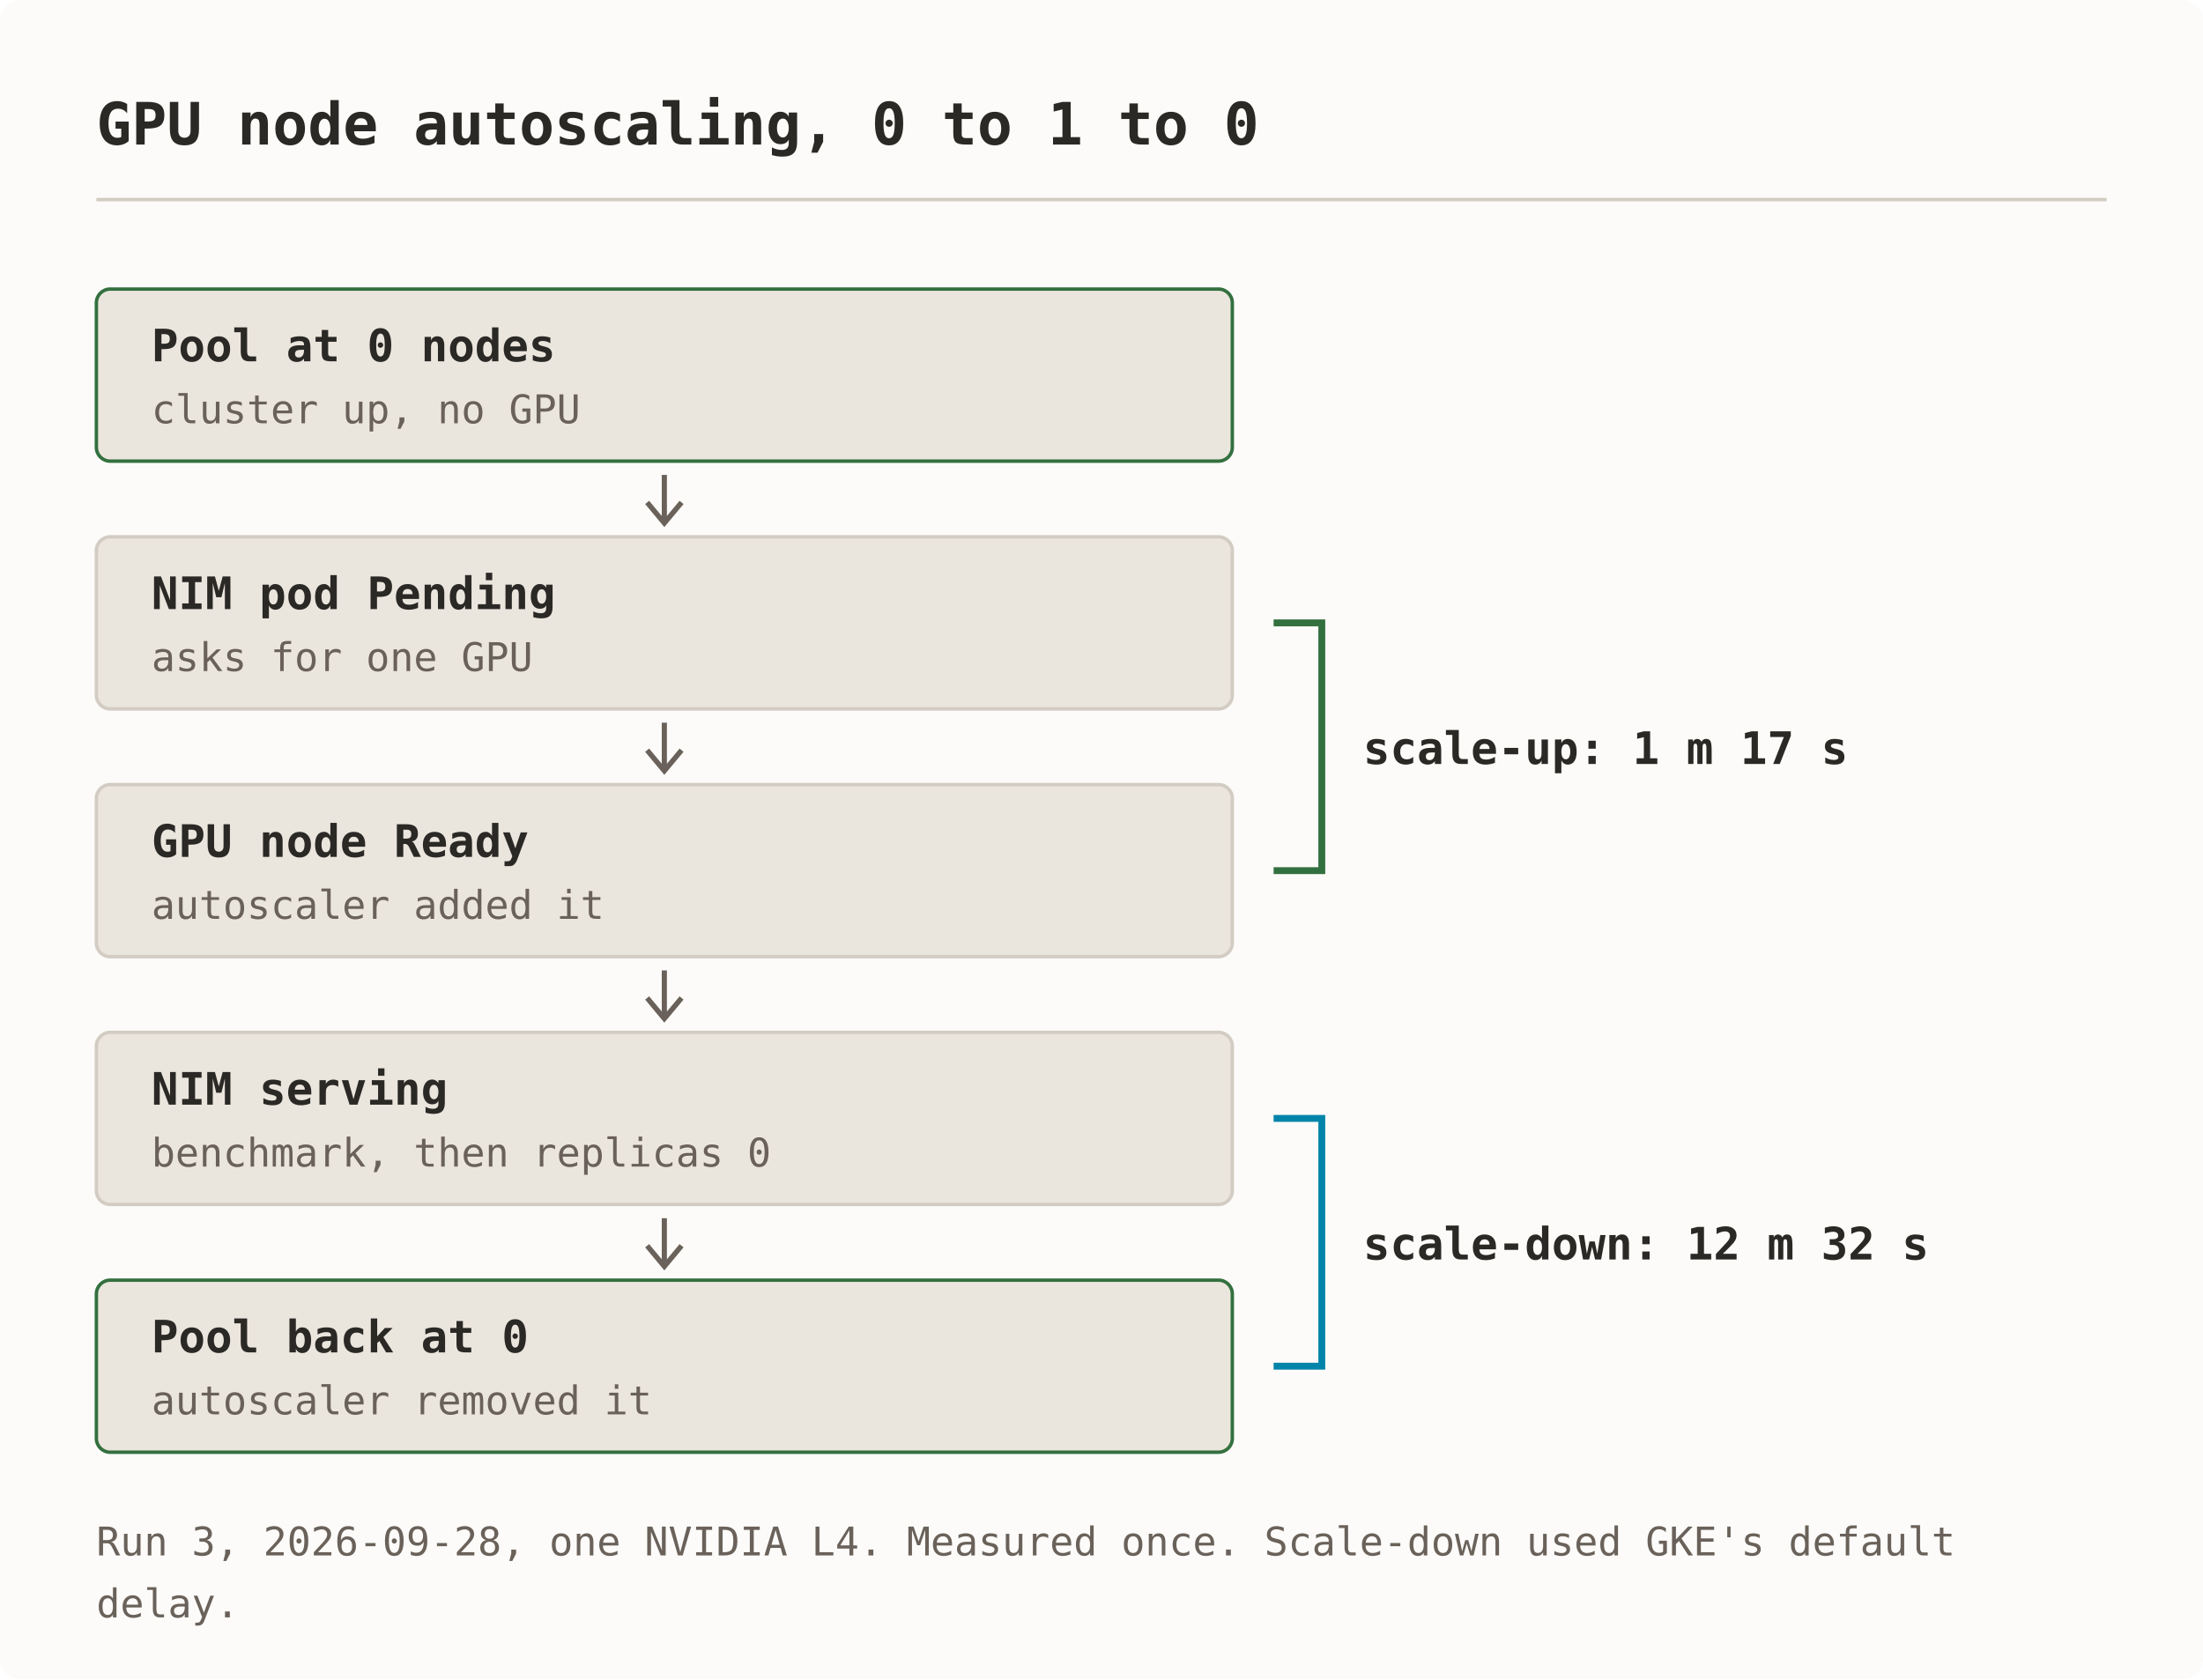
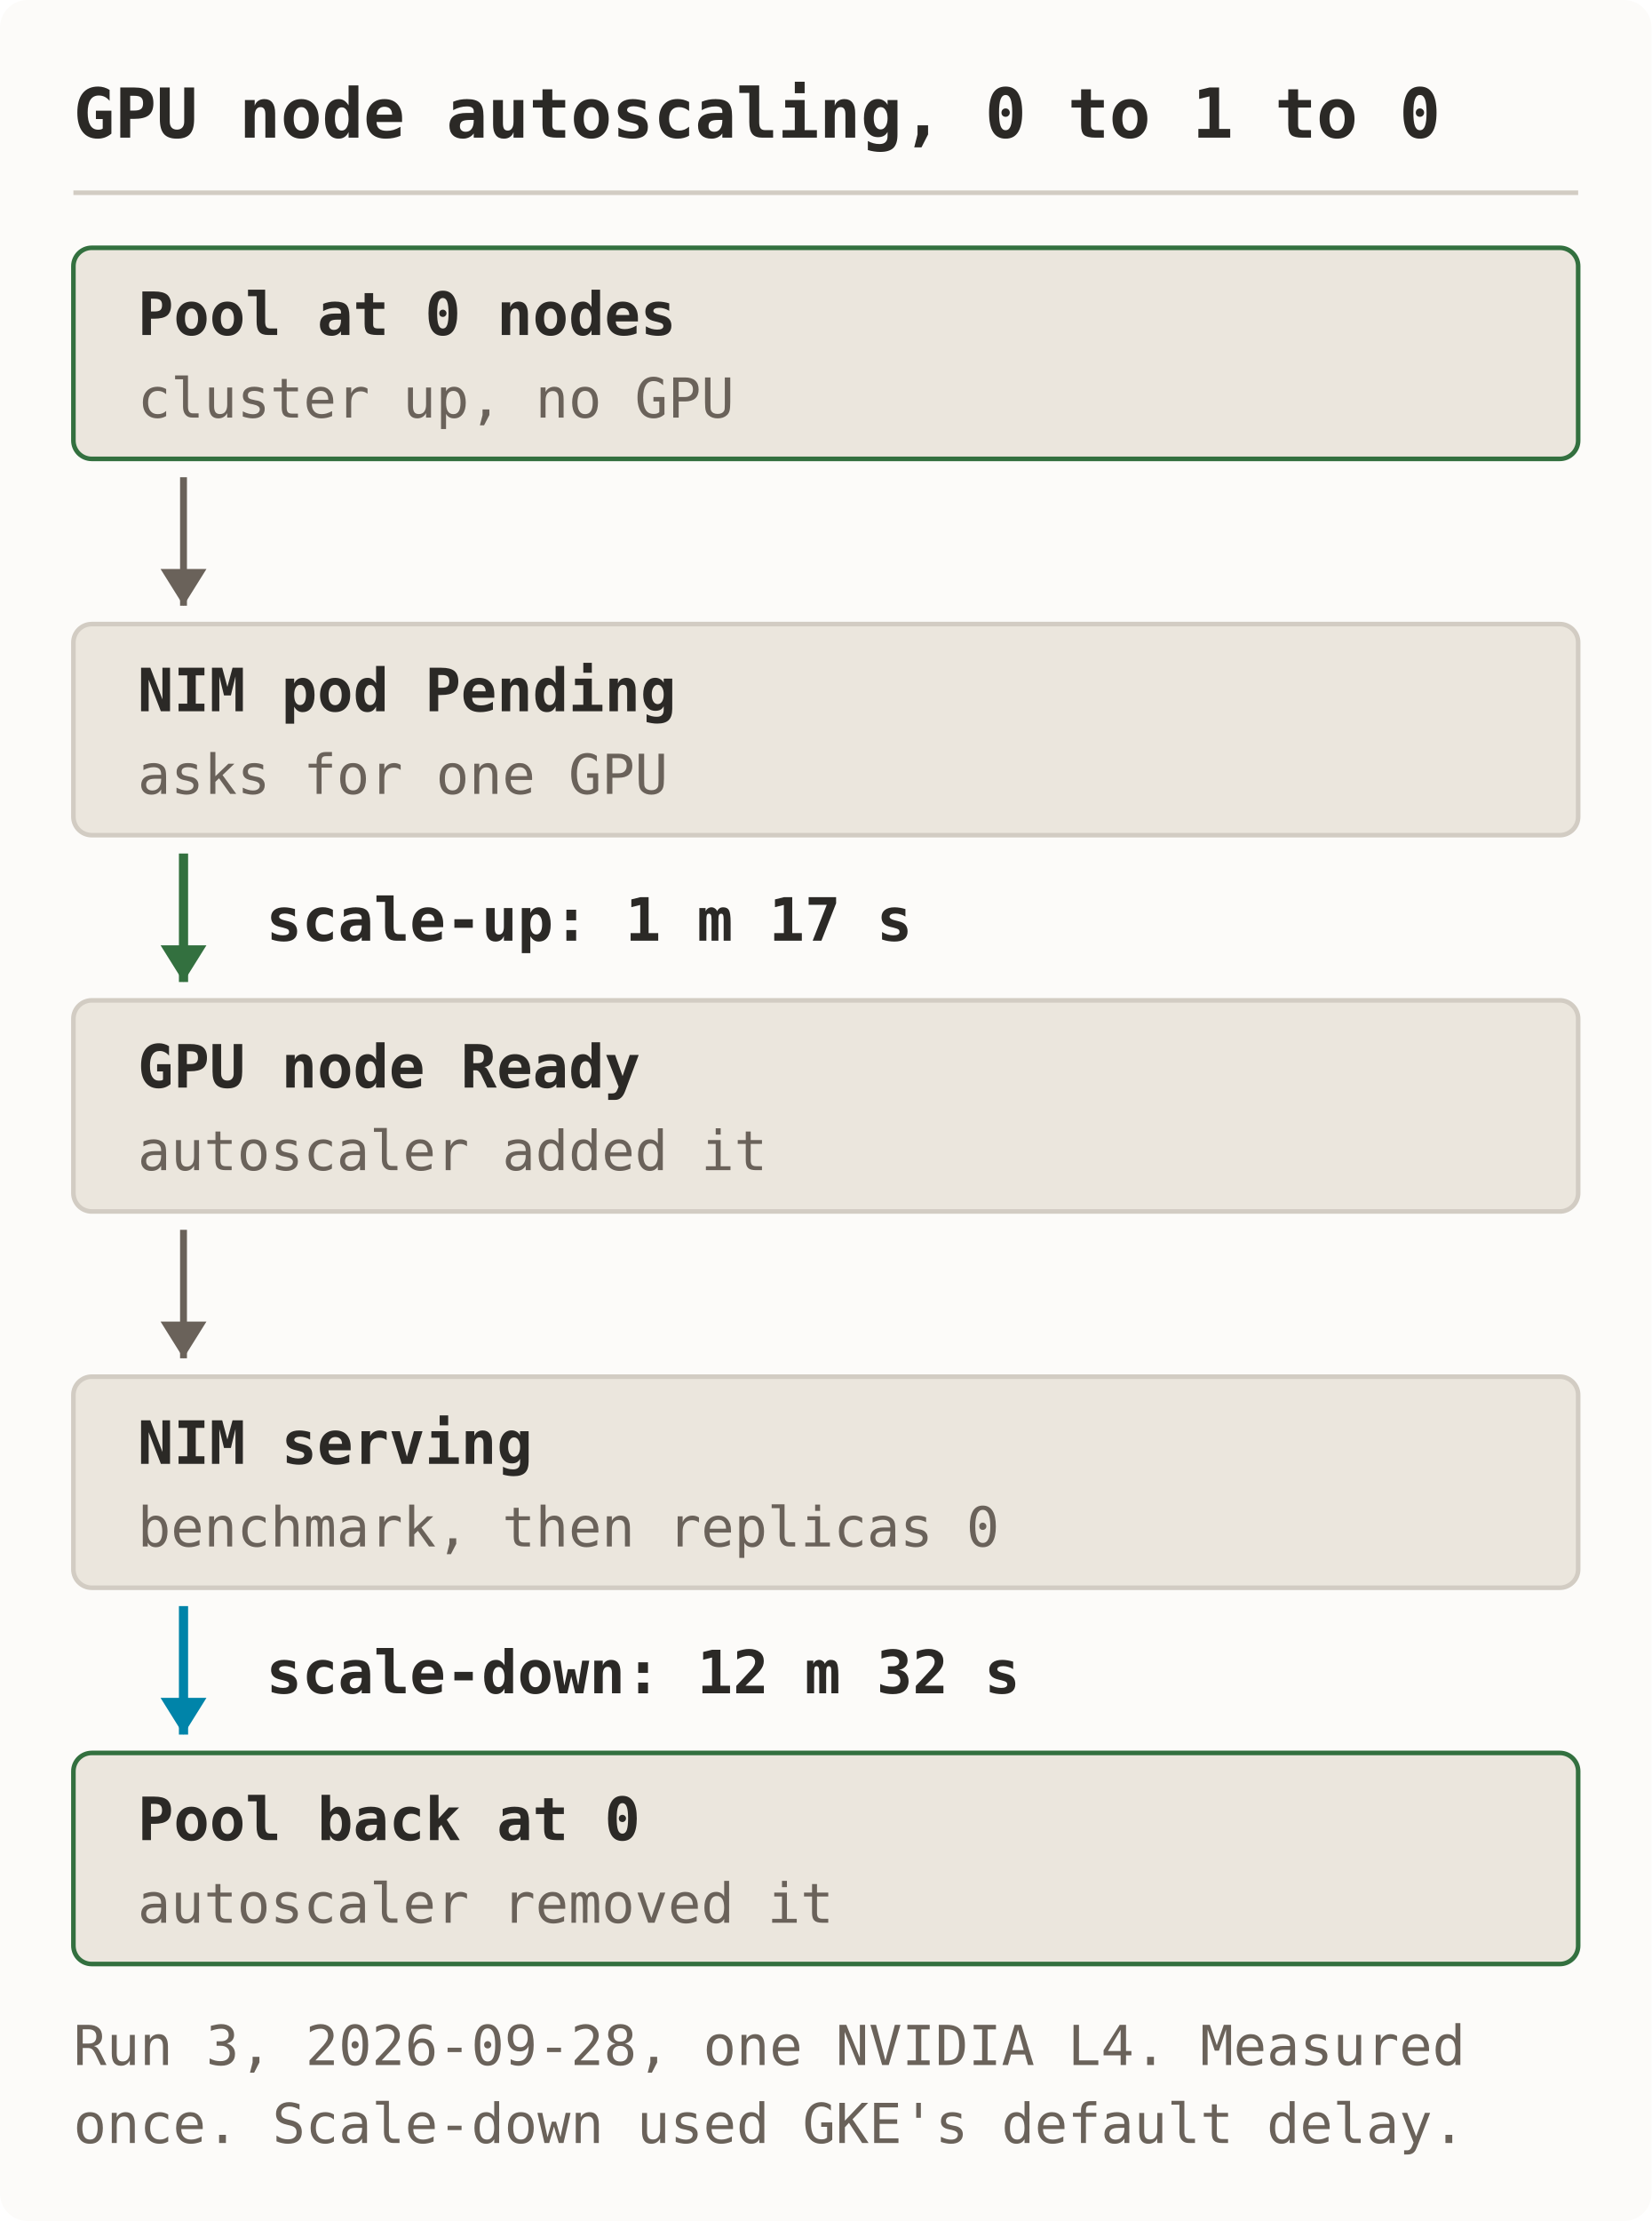
- <svg xmlns="http://www.w3.org/2000/svg" viewBox="0 0 640 488" role="img" font-family="ui-monospace, &quot;SFMono-Regular&quot;, &quot;SF Mono&quot;, Menlo, Consolas, monospace">
-   <rect width="640" height="488" rx="6" fill="#FCFBF9" />
-   <text x="28" y="42" font-size="17" fill="#2B2926" font-weight="600">GPU node autoscaling, 0 to 1 to 0</text>
-   <line x1="28" y1="58" x2="612" y2="58" stroke="#D2CCC3" />
-   <rect x="28" y="84" width="330" height="50" rx="4" fill="#EBE6DD" stroke="#33703F" />
-   <text x="44" y="105" font-size="13" fill="#2B2926" font-weight="600">Pool at 0 nodes</text>
-   <text x="44" y="123" font-size="11.5" fill="#6A625A">cluster up, no GPU</text>
-   <path d="M193 138 V152 m-5 -6 l5 6 l5 -6" fill="none" stroke="#6A625A" stroke-width="1.5" />
-   <rect x="28" y="156" width="330" height="50" rx="4" fill="#EBE6DD" stroke="#D2CCC3" />
-   <text x="44" y="177" font-size="13" fill="#2B2926" font-weight="600">NIM pod Pending</text>
-   <text x="44" y="195" font-size="11.5" fill="#6A625A">asks for one GPU</text>
-   <path d="M193 210 V224 m-5 -6 l5 6 l5 -6" fill="none" stroke="#6A625A" stroke-width="1.5" />
-   <rect x="28" y="228" width="330" height="50" rx="4" fill="#EBE6DD" stroke="#D2CCC3" />
-   <text x="44" y="249" font-size="13" fill="#2B2926" font-weight="600">GPU node Ready</text>
-   <text x="44" y="267" font-size="11.5" fill="#6A625A">autoscaler added it</text>
-   <path d="M193 282 V296 m-5 -6 l5 6 l5 -6" fill="none" stroke="#6A625A" stroke-width="1.5" />
-   <rect x="28" y="300" width="330" height="50" rx="4" fill="#EBE6DD" stroke="#D2CCC3" />
-   <text x="44" y="321" font-size="13" fill="#2B2926" font-weight="600">NIM serving</text>
-   <text x="44" y="339" font-size="11.5" fill="#6A625A">benchmark, then replicas 0</text>
-   <path d="M193 354 V368 m-5 -6 l5 6 l5 -6" fill="none" stroke="#6A625A" stroke-width="1.5" />
-   <rect x="28" y="372" width="330" height="50" rx="4" fill="#EBE6DD" stroke="#33703F" />
-   <text x="44" y="393" font-size="13" fill="#2B2926" font-weight="600">Pool back at 0</text>
-   <text x="44" y="411" font-size="11.5" fill="#6A625A">autoscaler removed it</text>
-   <path d="M370 181 H384 V253 H370" fill="none" stroke="#33703F" stroke-width="2" />
-   <text x="396" y="222" font-size="13" fill="#2B2926" font-weight="600">scale-up: 1 m 17 s</text>
-   <path d="M370 325 H384 V397 H370" fill="none" stroke="#0084A9" stroke-width="2" />
-   <text x="396" y="366" font-size="13" fill="#2B2926" font-weight="600">scale-down: 12 m 32 s</text>
-   <text x="28" y="452" font-size="11.5" fill="#6A625A">Run 3, 2026-09-28, one NVIDIA L4. Measured once. Scale-down used GKE's default</text>
-   <text x="28" y="470" font-size="11.5" fill="#6A625A">delay.</text>
+ <svg xmlns="http://www.w3.org/2000/svg" viewBox="0 0 360 484" role="img" font-family="ui-monospace, &quot;SFMono-Regular&quot;, &quot;SF Mono&quot;, Menlo, Consolas, monospace">
+   <rect width="360" height="484" rx="6" fill="#FCFBF9" />
+   <text x="16" y="30" font-size="15" fill="#2B2926" font-weight="600">GPU node autoscaling, 0 to 1 to 0</text>
+   <line x1="16" y1="42" x2="344" y2="42" stroke="#D2CCC3" />
+   <rect x="16" y="54" width="328" height="46" rx="4" fill="#EBE6DD" stroke="#33703F" />
+   <text x="30" y="73" font-size="13" fill="#2B2926" font-weight="600">Pool at 0 nodes</text>
+   <text x="30" y="91" font-size="12" fill="#6A625A">cluster up, no GPU</text>
+   <path d="M40 104 L40 132" fill="none" stroke="#6A625A" stroke-width="1.5" />
+   <polygon points="35,124 45,124 40,132" fill="#6A625A" />
+   <rect x="16" y="136" width="328" height="46" rx="4" fill="#EBE6DD" stroke="#D2CCC3" />
+   <text x="30" y="155" font-size="13" fill="#2B2926" font-weight="600">NIM pod Pending</text>
+   <text x="30" y="173" font-size="12" fill="#6A625A">asks for one GPU</text>
+   <path d="M40 186 L40 214" fill="none" stroke="#33703F" stroke-width="2" />
+   <polygon points="35,206 45,206 40,214" fill="#33703F" />
+   <text x="58" y="205" font-size="13" fill="#2B2926" font-weight="600">scale-up: 1 m 17 s</text>
+   <rect x="16" y="218" width="328" height="46" rx="4" fill="#EBE6DD" stroke="#D2CCC3" />
+   <text x="30" y="237" font-size="13" fill="#2B2926" font-weight="600">GPU node Ready</text>
+   <text x="30" y="255" font-size="12" fill="#6A625A">autoscaler added it</text>
+   <path d="M40 268 L40 296" fill="none" stroke="#6A625A" stroke-width="1.5" />
+   <polygon points="35,288 45,288 40,296" fill="#6A625A" />
+   <rect x="16" y="300" width="328" height="46" rx="4" fill="#EBE6DD" stroke="#D2CCC3" />
+   <text x="30" y="319" font-size="13" fill="#2B2926" font-weight="600">NIM serving</text>
+   <text x="30" y="337" font-size="12" fill="#6A625A">benchmark, then replicas 0</text>
+   <path d="M40 350 L40 378" fill="none" stroke="#0084A9" stroke-width="2" />
+   <polygon points="35,370 45,370 40,378" fill="#0084A9" />
+   <text x="58" y="369" font-size="13" fill="#2B2926" font-weight="600">scale-down: 12 m 32 s</text>
+   <rect x="16" y="382" width="328" height="46" rx="4" fill="#EBE6DD" stroke="#33703F" />
+   <text x="30" y="401" font-size="13" fill="#2B2926" font-weight="600">Pool back at 0</text>
+   <text x="30" y="419" font-size="12" fill="#6A625A">autoscaler removed it</text>
+   <text x="16" y="450" font-size="12" fill="#6A625A">Run 3, 2026-09-28, one NVIDIA L4. Measured</text>
+   <text x="16" y="467" font-size="12" fill="#6A625A">once. Scale-down used GKE's default delay.</text>
</svg>
